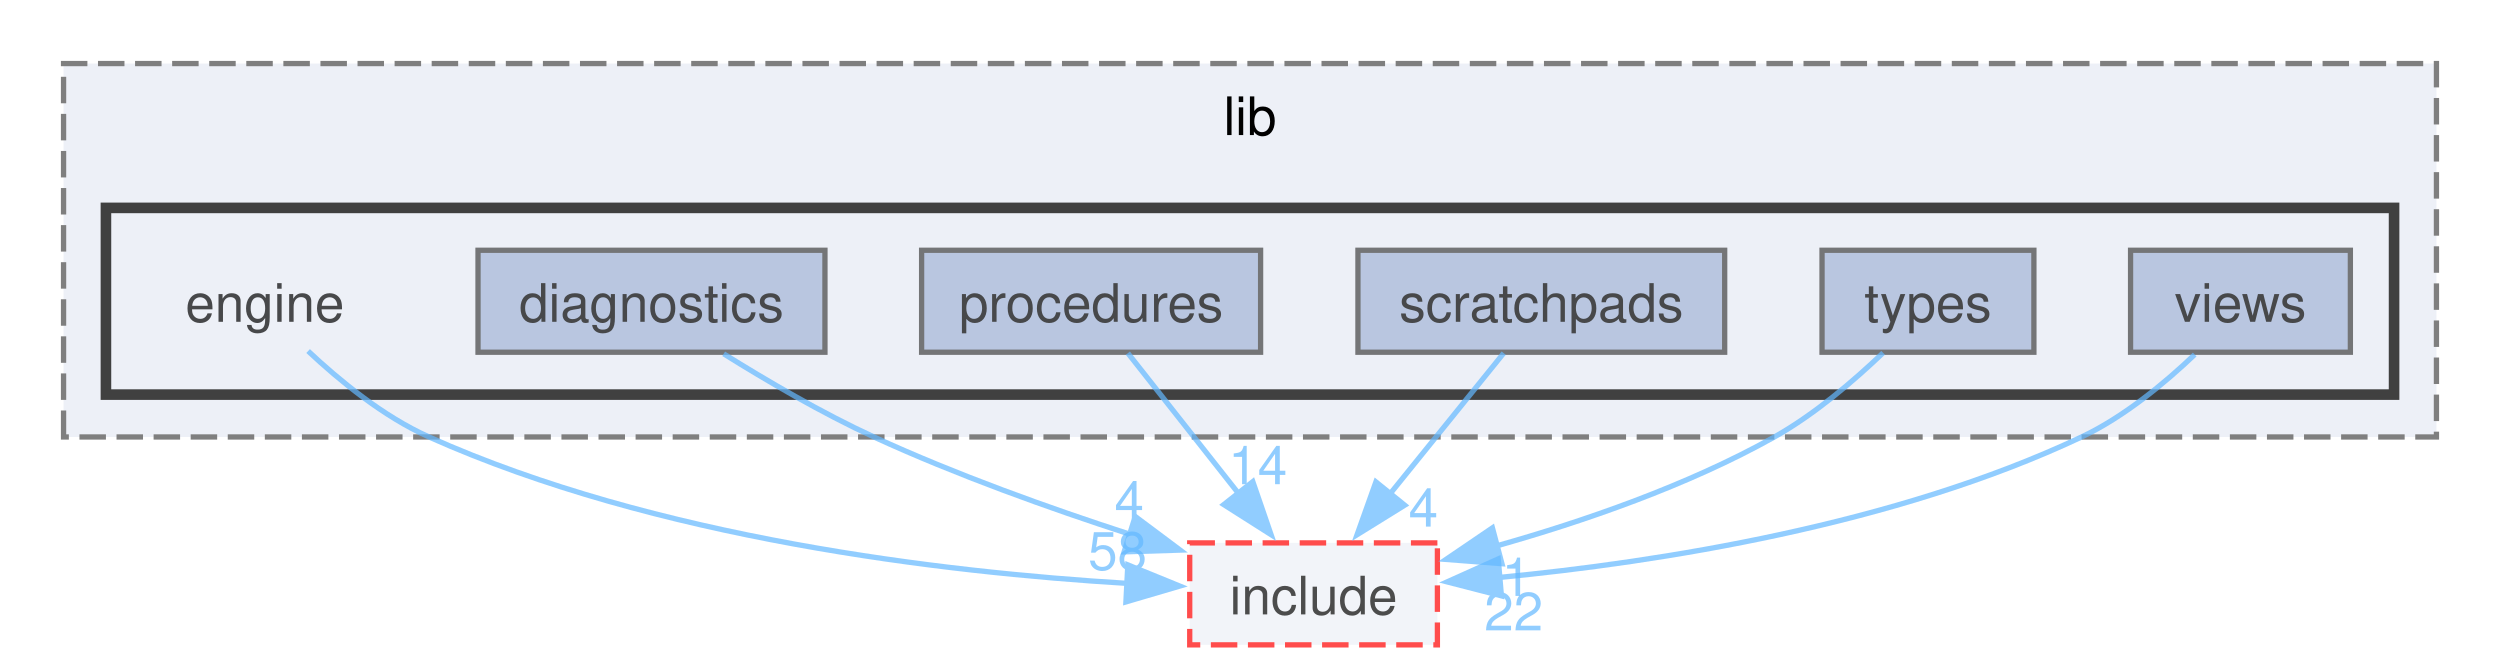
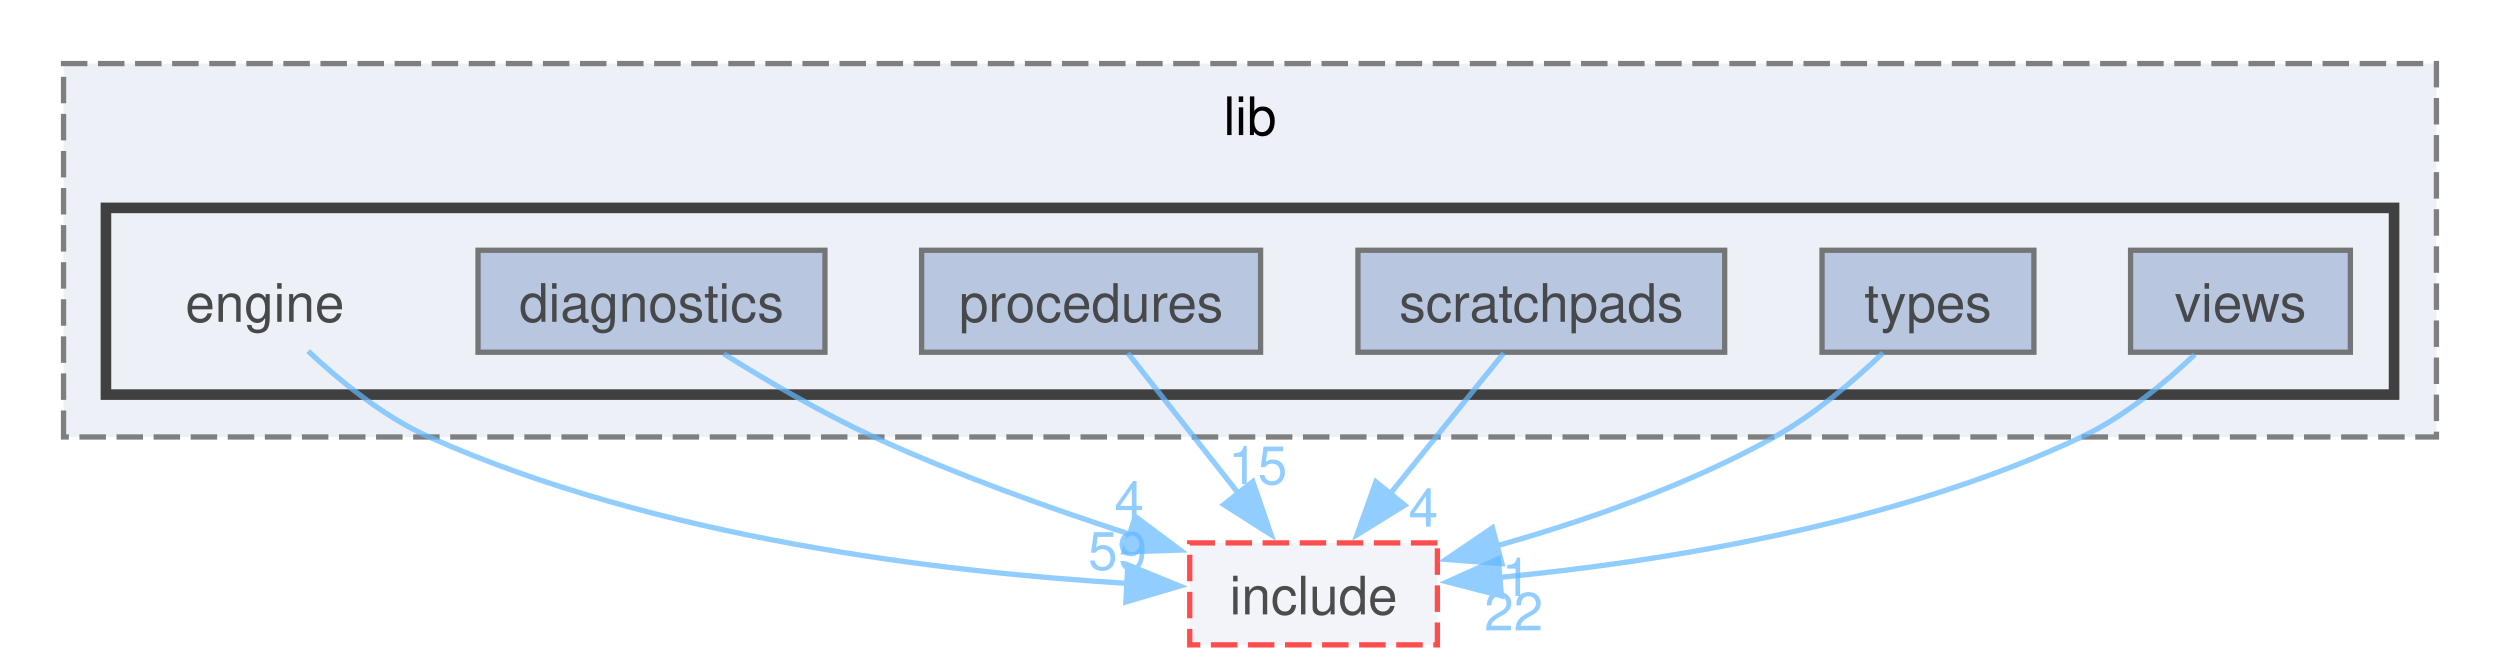
<svg xmlns="http://www.w3.org/2000/svg" xmlns:xlink="http://www.w3.org/1999/xlink" width="472pt" height="126pt" viewBox="0.00 0.00 472.00 126.00">
  <svg id="main" version="1.1" xml:space="preserve">
    <style type="text/css">
.node, .edge {opacity: 0.7;}
.node.selected, .edge.selected {opacity: 1;}
.edge:hover path { stroke: red; }
.edge:hover polygon { stroke: red; fill: red; }
</style>
    <svg id="graph" class="graph">
      <g id="graph0" class="graph" transform="scale(1 1) rotate(0) translate(4 121.75)">
        <g id="clust1" class="cluster">
          <g id="a_clust1">
            <a xlink:href="dir_c85d3e3c5052e9ad9ce18c6863244a25.html" target="_top" xlink:title="lib">
              <polygon fill="#edf0f7" stroke="#7f7f7f" stroke-dasharray="5,2" points="8,-39.25 8,-109.75 456,-109.75 456,-39.25 8,-39.25" />
              <text xml:space="preserve" text-anchor="middle" x="232" y="-96.25" font-family="Helvetica,sans-Serif" font-size="10.00">lib</text>
            </a>
          </g>
        </g>
        <g id="clust2" class="cluster">
          <g id="a_clust2">
            <a xlink:href="dir_3cc0b3e3c66436f74054a789a4a47fbc.html" target="_top">
              <polygon fill="#edf0f7" stroke="#404040" stroke-width="2" points="16,-47.25 16,-82.5 448,-82.5 448,-47.25 16,-47.25" />
            </a>
          </g>
        </g>
        <g id="node1" class="node">
          <text xml:space="preserve" text-anchor="middle" x="46" y="-61" font-family="Helvetica,sans-Serif" font-size="10.00">engine</text>
        </g>
        <g id="node7" class="node">
          <g id="a_node7">
            <a xlink:href="dir_b0856f6b0d80ccb263b2f415c91f9e17.html" target="_top" xlink:title="include">
              <polygon fill="#edf0f7" stroke="red" stroke-dasharray="5,2" points="267.38,-19.25 220.62,-19.25 220.62,0 267.38,0 267.38,-19.25" />
              <text xml:space="preserve" text-anchor="middle" x="244" y="-5.75" font-family="Helvetica,sans-Serif" font-size="10.00">include</text>
            </a>
          </g>
        </g>
        <g id="edge1" class="edge">
          <g id="a_edge1">
            <a xlink:href="dir_000008_000022.html" target="_top">
              <path fill="none" stroke="#63b8ff" d="M54.17,-55.47C60.01,-49.98 68.34,-43.12 77,-39.25 119.76,-20.13 173.93,-13.72 208.78,-11.61" />
              <polygon fill="#63b8ff" stroke="#63b8ff" points="208.93,-15.1 218.74,-11.1 208.57,-8.11 208.93,-15.1" />
            </a>
          </g>
          <g id="a_edge1-headlabel">
-             <a xlink:href="dir_000008_000022.html" target="_top" xlink:title="58">
-               <text xml:space="preserve" text-anchor="middle" x="206.99" y="-14.17" font-family="Helvetica,sans-Serif" font-size="10.00" fill="#63b8ff">58</text>
+             <a xlink:href="dir_000008_000022.html" target="_top" xlink:title="59">
+               <text xml:space="preserve" text-anchor="middle" x="206.99" y="-14.17" font-family="Helvetica,sans-Serif" font-size="10.00" fill="#63b8ff">59</text>
            </a>
          </g>
        </g>
        <g id="node2" class="node">
          <g id="a_node2">
            <a xlink:href="dir_c99e86cd0291aa23d2204e664fe571c1.html" target="_top" xlink:title="diagnostics">
              <polygon fill="#a2b4d6" stroke="#404040" points="151.75,-74.5 86.25,-74.5 86.25,-55.25 151.75,-55.25 151.75,-74.5" />
              <text xml:space="preserve" text-anchor="middle" x="119" y="-61" font-family="Helvetica,sans-Serif" font-size="10.00">diagnostics</text>
            </a>
          </g>
        </g>
        <g id="edge2" class="edge">
          <g id="a_edge2">
            <a xlink:href="dir_000005_000022.html" target="_top">
              <path fill="none" stroke="#63b8ff" d="M132.63,-54.95C140.67,-49.93 151.17,-43.77 161,-39.25 176.45,-32.14 194.2,-25.79 209.3,-20.89" />
              <polygon fill="#63b8ff" stroke="#63b8ff" points="210.33,-24.24 218.82,-17.89 208.23,-17.56 210.33,-24.24" />
            </a>
          </g>
          <g id="a_edge2-headlabel">
            <a xlink:href="dir_000005_000022.html" target="_top" xlink:title="4">
              <text xml:space="preserve" text-anchor="middle" x="209.2" y="-23.7" font-family="Helvetica,sans-Serif" font-size="10.00" fill="#63b8ff">4</text>
            </a>
          </g>
        </g>
        <g id="node3" class="node">
          <g id="a_node3">
            <a xlink:href="dir_43d540904cac5d711ae55af9d63e6471.html" target="_top" xlink:title="procedures">
              <polygon fill="#a2b4d6" stroke="#404040" points="234,-74.5 170,-74.5 170,-55.25 234,-55.25 234,-74.5" />
              <text xml:space="preserve" text-anchor="middle" x="202" y="-61" font-family="Helvetica,sans-Serif" font-size="10.00">procedures</text>
            </a>
          </g>
        </g>
        <g id="edge3" class="edge">
          <g id="a_edge3">
            <a xlink:href="dir_000037_000022.html" target="_top">
              <path fill="none" stroke="#63b8ff" d="M208.94,-55.08C214.62,-47.88 222.84,-37.46 229.89,-28.51" />
              <polygon fill="#63b8ff" stroke="#63b8ff" points="232.53,-30.82 235.98,-20.8 227.04,-26.48 232.53,-30.82" />
            </a>
          </g>
          <g id="a_edge3-headlabel">
-             <a xlink:href="dir_000037_000022.html" target="_top" xlink:title="14">
-               <text xml:space="preserve" text-anchor="middle" x="233.47" y="-30.33" font-family="Helvetica,sans-Serif" font-size="10.00" fill="#63b8ff">14</text>
+             <a xlink:href="dir_000037_000022.html" target="_top" xlink:title="15">
+               <text xml:space="preserve" text-anchor="middle" x="233.47" y="-30.33" font-family="Helvetica,sans-Serif" font-size="10.00" fill="#63b8ff">15</text>
            </a>
          </g>
        </g>
        <g id="node4" class="node">
          <g id="a_node4">
            <a xlink:href="dir_ed24f72220f425976e04dee7a7685594.html" target="_top" xlink:title="scratchpads">
              <polygon fill="#a2b4d6" stroke="#404040" points="321.62,-74.5 252.38,-74.5 252.38,-55.25 321.62,-55.25 321.62,-74.5" />
              <text xml:space="preserve" text-anchor="middle" x="287" y="-61" font-family="Helvetica,sans-Serif" font-size="10.00">scratchpads</text>
            </a>
          </g>
        </g>
        <g id="edge4" class="edge">
          <g id="a_edge4">
            <a xlink:href="dir_000043_000022.html" target="_top">
              <path fill="none" stroke="#63b8ff" d="M279.9,-55.08C274.08,-47.88 265.67,-37.46 258.44,-28.51" />
              <polygon fill="#63b8ff" stroke="#63b8ff" points="261.21,-26.37 252.21,-20.79 255.77,-30.77 261.21,-26.37" />
            </a>
          </g>
          <g id="a_edge4-headlabel">
            <a xlink:href="dir_000043_000022.html" target="_top" xlink:title="4">
              <text xml:space="preserve" text-anchor="middle" x="264.73" y="-22.33" font-family="Helvetica,sans-Serif" font-size="10.00" fill="#63b8ff">4</text>
            </a>
          </g>
        </g>
        <g id="node5" class="node">
          <g id="a_node5">
            <a xlink:href="dir_29490df4f3812bc4d970fb1878789117.html" target="_top" xlink:title="types">
              <polygon fill="#a2b4d6" stroke="#404040" points="380,-74.5 340,-74.5 340,-55.25 380,-55.25 380,-74.5" />
              <text xml:space="preserve" text-anchor="middle" x="360" y="-61" font-family="Helvetica,sans-Serif" font-size="10.00">types</text>
            </a>
          </g>
        </g>
        <g id="edge5" class="edge">
          <g id="a_edge5">
            <a xlink:href="dir_000067_000022.html" target="_top">
              <path fill="none" stroke="#63b8ff" d="M351.53,-55.14C346.08,-49.93 338.61,-43.51 331,-39.25 314.66,-30.09 294.93,-23.3 278.4,-18.64" />
              <polygon fill="#63b8ff" stroke="#63b8ff" points="279.57,-15.32 269,-16.13 277.77,-22.09 279.57,-15.32" />
            </a>
          </g>
          <g id="a_edge5-headlabel">
            <a xlink:href="dir_000067_000022.html" target="_top" xlink:title="1">
              <text xml:space="preserve" text-anchor="middle" x="282.31" y="-9.24" font-family="Helvetica,sans-Serif" font-size="10.00" fill="#63b8ff">1</text>
            </a>
          </g>
        </g>
        <g id="node6" class="node">
          <g id="a_node6">
            <a xlink:href="dir_e87948a39c0c6c3f66d9f5f967ab86bd.html" target="_top" xlink:title="views">
              <polygon fill="#a2b4d6" stroke="#404040" points="439.75,-74.5 398.25,-74.5 398.25,-55.25 439.75,-55.25 439.75,-74.5" />
              <text xml:space="preserve" text-anchor="middle" x="419" y="-61" font-family="Helvetica,sans-Serif" font-size="10.00">views</text>
            </a>
          </g>
        </g>
        <g id="edge6" class="edge">
          <g id="a_edge6">
            <a xlink:href="dir_000073_000022.html" target="_top">
              <path fill="none" stroke="#63b8ff" d="M410.36,-54.81C404.77,-49.48 397.04,-43.05 389,-39.25 353.77,-22.62 309.32,-15.64 278.98,-12.72" />
              <polygon fill="#63b8ff" stroke="#63b8ff" points="279.47,-9.25 269.21,-11.89 278.87,-16.23 279.47,-9.25" />
            </a>
          </g>
          <g id="a_edge6-headlabel">
            <a xlink:href="dir_000073_000022.html" target="_top" xlink:title="22">
              <text xml:space="preserve" text-anchor="middle" x="281.78" y="-2.73" font-family="Helvetica,sans-Serif" font-size="10.00" fill="#63b8ff">22</text>
            </a>
          </g>
        </g>
      </g>
    </svg>
  </svg>
  <style type="text/css">

[data-mouse-over-selected='false'] { opacity: 0.7; }
[data-mouse-over-selected='true']  { opacity: 1.0; }

</style>
</svg>
